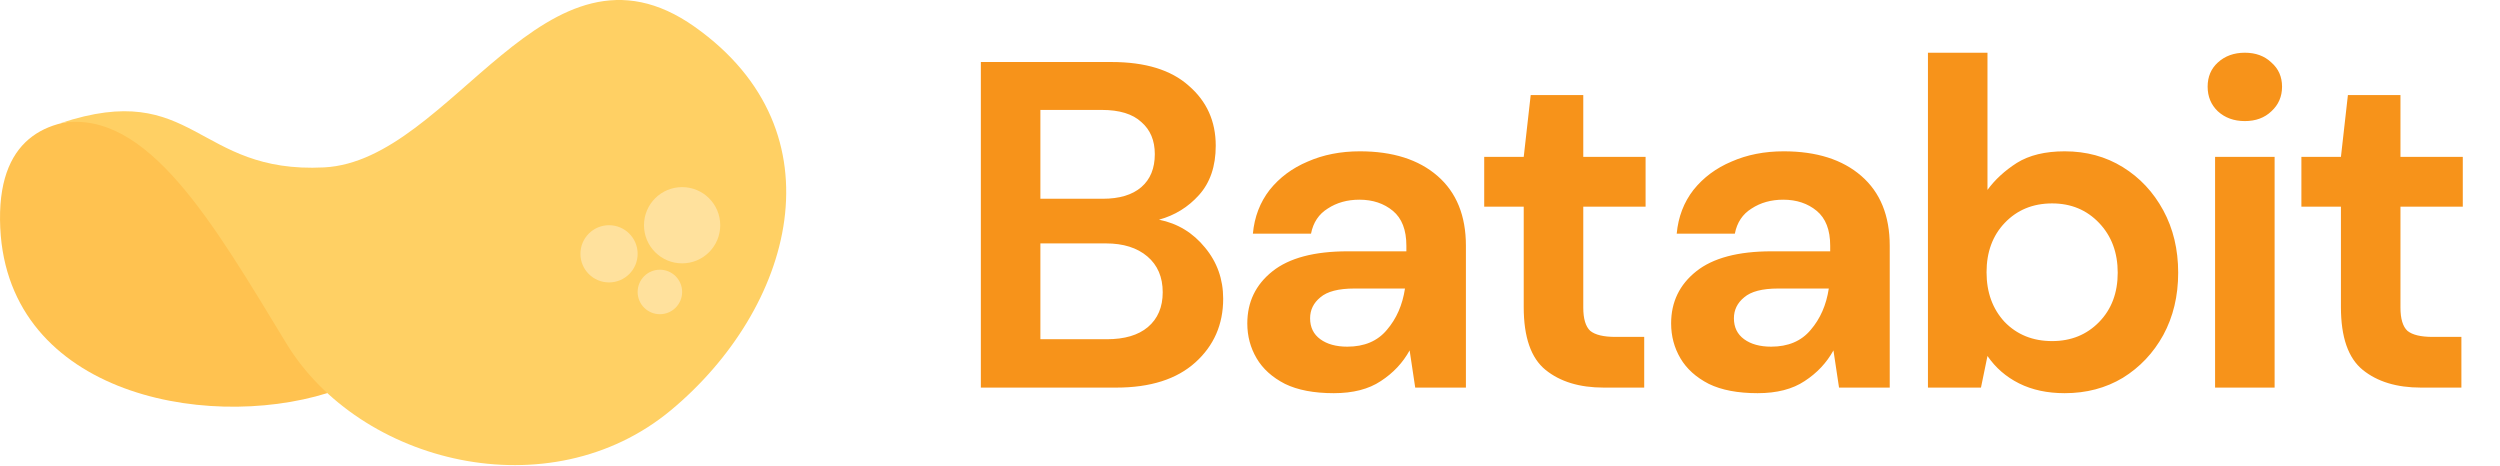
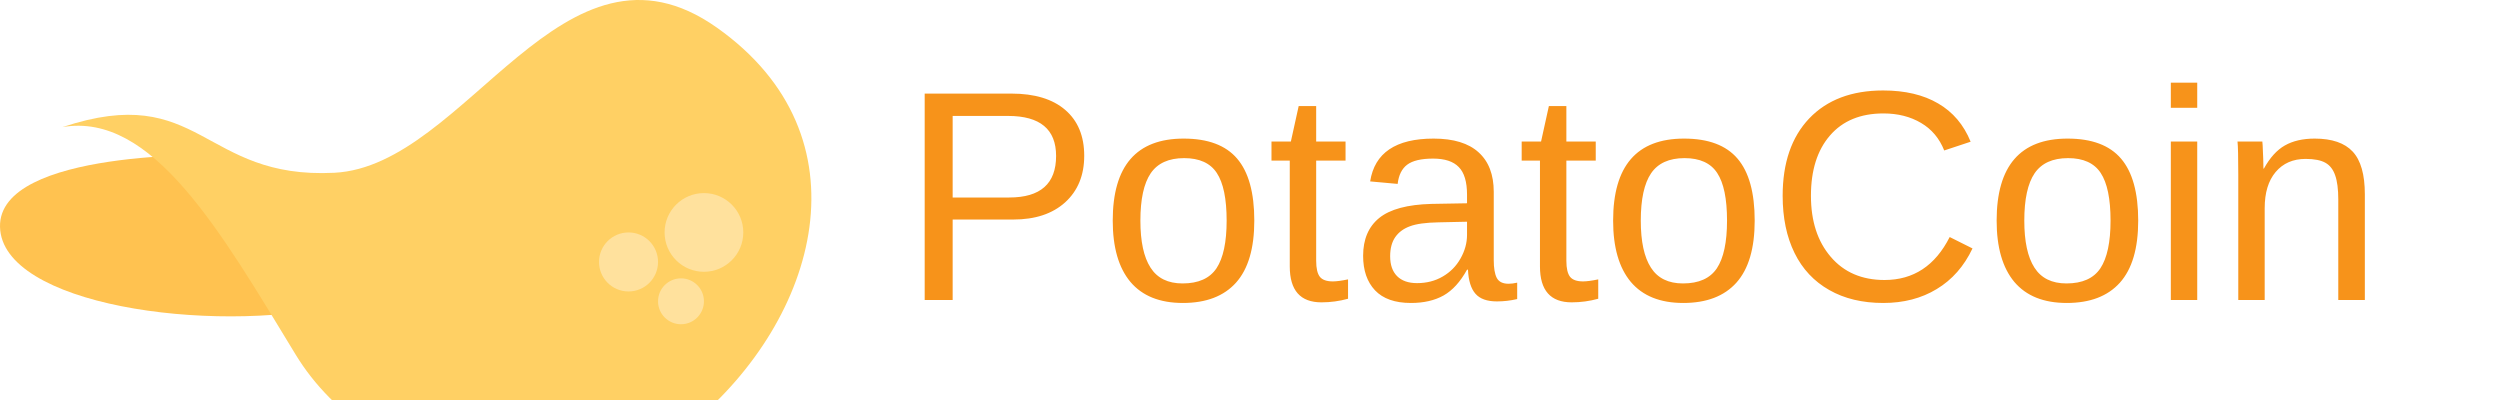
- <svg xmlns="http://www.w3.org/2000/svg" width="129" height="24" viewBox="0 0 129 24" fill="none">
-   <path d="M16.891 20.284C10.467 22.281 0.093 20.24 0.001 11.345C-0.092 2.45 10.981 7.749 10.981 7.749L16.891 20.284Z" fill="#FFC250" />
-   <path d="M3.124 6.354C7.607 5.586 11.011 11.527 14.778 17.723C18.545 23.92 28.354 26.376 34.622 21.165C40.889 15.954 43.542 6.827 35.846 1.383C28.151 -4.061 23.347 8.299 16.722 8.638C10.097 8.978 10.049 4.054 3.124 6.354Z" fill="#FFD064" />
-   <circle cx="35.197" cy="11.622" r="1.967" fill="#FFE19D" />
-   <circle cx="31.426" cy="13.097" r="1.476" fill="#FFE19D" />
-   <circle cx="34.05" cy="15.065" r="1.148" fill="#FFE19D" />
-   <path d="M50.612 20V3.2H57.356C59.1 3.2 60.428 3.608 61.34 4.424C62.268 5.224 62.732 6.256 62.732 7.52C62.732 8.576 62.444 9.424 61.868 10.064C61.308 10.688 60.62 11.112 59.804 11.336C60.764 11.528 61.556 12.008 62.18 12.776C62.804 13.528 63.116 14.408 63.116 15.416C63.116 16.744 62.636 17.84 61.676 18.704C60.716 19.568 59.356 20 57.596 20H50.612ZM53.684 10.256H56.9C57.764 10.256 58.428 10.056 58.892 9.656C59.356 9.256 59.588 8.688 59.588 7.952C59.588 7.248 59.356 6.696 58.892 6.296C58.444 5.88 57.764 5.672 56.852 5.672H53.684V10.256ZM53.684 17.504H57.116C58.028 17.504 58.732 17.296 59.228 16.88C59.74 16.448 59.996 15.848 59.996 15.08C59.996 14.296 59.732 13.68 59.204 13.232C58.676 12.784 57.964 12.56 57.068 12.56H53.684V17.504ZM68.825 20.288C67.801 20.288 66.961 20.128 66.305 19.808C65.649 19.472 65.161 19.032 64.841 18.488C64.521 17.944 64.361 17.344 64.361 16.688C64.361 15.584 64.793 14.688 65.657 14C66.521 13.312 67.817 12.968 69.545 12.968H72.569V12.68C72.569 11.864 72.337 11.264 71.873 10.88C71.409 10.496 70.833 10.304 70.145 10.304C69.521 10.304 68.977 10.456 68.513 10.76C68.049 11.048 67.761 11.48 67.649 12.056H64.649C64.729 11.192 65.017 10.44 65.513 9.8C66.025 9.16 66.681 8.672 67.481 8.336C68.281 7.984 69.177 7.808 70.169 7.808C71.865 7.808 73.201 8.232 74.177 9.08C75.153 9.928 75.641 11.128 75.641 12.68V20H73.025L72.737 18.08C72.385 18.72 71.889 19.248 71.249 19.664C70.625 20.08 69.817 20.288 68.825 20.288ZM69.521 17.888C70.401 17.888 71.081 17.6 71.561 17.024C72.057 16.448 72.369 15.736 72.497 14.888H69.881C69.065 14.888 68.481 15.04 68.129 15.344C67.777 15.632 67.601 15.992 67.601 16.424C67.601 16.888 67.777 17.248 68.129 17.504C68.481 17.76 68.945 17.888 69.521 17.888ZM82.752 20C81.504 20 80.504 19.696 79.752 19.088C79.001 18.48 78.624 17.4 78.624 15.848V10.664H76.585V8.096H78.624L78.984 4.904H81.697V8.096H84.912V10.664H81.697V15.872C81.697 16.448 81.817 16.848 82.056 17.072C82.312 17.28 82.745 17.384 83.353 17.384H84.841V20H82.752ZM90.694 20.288C89.67 20.288 88.83 20.128 88.174 19.808C87.518 19.472 87.03 19.032 86.71 18.488C86.39 17.944 86.23 17.344 86.23 16.688C86.23 15.584 86.662 14.688 87.526 14C88.39 13.312 89.686 12.968 91.414 12.968H94.438V12.68C94.438 11.864 94.206 11.264 93.742 10.88C93.278 10.496 92.702 10.304 92.014 10.304C91.39 10.304 90.846 10.456 90.382 10.76C89.918 11.048 89.63 11.48 89.518 12.056H86.518C86.598 11.192 86.886 10.44 87.382 9.8C87.894 9.16 88.55 8.672 89.35 8.336C90.15 7.984 91.046 7.808 92.038 7.808C93.734 7.808 95.07 8.232 96.046 9.08C97.022 9.928 97.51 11.128 97.51 12.68V20H94.894L94.606 18.08C94.254 18.72 93.758 19.248 93.118 19.664C92.494 20.08 91.686 20.288 90.694 20.288ZM91.39 17.888C92.27 17.888 92.95 17.6 93.43 17.024C93.926 16.448 94.238 15.736 94.366 14.888H91.75C90.934 14.888 90.35 15.04 89.998 15.344C89.646 15.632 89.47 15.992 89.47 16.424C89.47 16.888 89.646 17.248 89.998 17.504C90.35 17.76 90.814 17.888 91.39 17.888ZM106.538 20.288C105.642 20.288 104.858 20.12 104.186 19.784C103.514 19.448 102.97 18.976 102.554 18.368L102.218 20H99.482V2.72H102.554V9.8C102.938 9.272 103.442 8.808 104.066 8.408C104.706 8.008 105.53 7.808 106.538 7.808C107.658 7.808 108.658 8.08 109.538 8.624C110.418 9.168 111.114 9.912 111.626 10.856C112.138 11.8 112.394 12.872 112.394 14.072C112.394 15.272 112.138 16.344 111.626 17.288C111.114 18.216 110.418 18.952 109.538 19.496C108.658 20.024 107.658 20.288 106.538 20.288ZM105.89 17.6C106.866 17.6 107.674 17.272 108.314 16.616C108.954 15.96 109.274 15.112 109.274 14.072C109.274 13.032 108.954 12.176 108.314 11.504C107.674 10.832 106.866 10.496 105.89 10.496C104.898 10.496 104.082 10.832 103.442 11.504C102.818 12.16 102.506 13.008 102.506 14.048C102.506 15.088 102.818 15.944 103.442 16.616C104.082 17.272 104.898 17.6 105.89 17.6ZM115.834 6.248C115.274 6.248 114.81 6.08 114.442 5.744C114.09 5.408 113.914 4.984 113.914 4.472C113.914 3.96 114.09 3.544 114.442 3.224C114.81 2.888 115.274 2.72 115.834 2.72C116.394 2.72 116.85 2.888 117.202 3.224C117.57 3.544 117.754 3.96 117.754 4.472C117.754 4.984 117.57 5.408 117.202 5.744C116.85 6.08 116.394 6.248 115.834 6.248ZM114.298 20V8.096H117.37V20H114.298ZM124.92 20C123.672 20 122.672 19.696 121.92 19.088C121.168 18.48 120.792 17.4 120.792 15.848V10.664H118.752V8.096H120.792L121.152 4.904H123.864V8.096H127.08V10.664H123.864V15.872C123.864 16.448 123.984 16.848 124.224 17.072C124.48 17.28 124.912 17.384 125.52 17.384H127.008V20H124.92Z" fill="#F7931A" />
+ <svg xmlns="http://www.w3.org/2000/svg" width="250" height="40" viewBox="0 0 250 40" fill="none">
+   <path d="M33.781 30.568C20.935 33.422 0.185 30.48 0.001 22.69C-0.183 14.9 21.961 15.497 21.961 15.497L33.781 30.568Z" fill="#FFC250" />
+   <path d="M6.247 12.709C15.213 11.172 22.023 23.053 29.557 35.446C37.09 47.84 56.708 52.752 69.244 42.33C81.779 31.908 87.084 13.654 71.693 2.766C56.302 -8.122 46.694 16.597 33.444 17.277C20.194 17.956 20.098 8.107 6.247 12.709Z" fill="#FFD064" />
+   <circle cx="70.394" cy="23.244" r="3.935" fill="#FFE19D" />
+   <circle cx="62.853" cy="26.195" r="2.951" fill="#FFE19D" />
+   <circle cx="68.099" cy="30.13" r="2.295" fill="#FFE19D" />
+   <text x="90" y="30" font-family="Arial" font-size="30" fill="#F7931A">PotatoCoin</text>
</svg>
